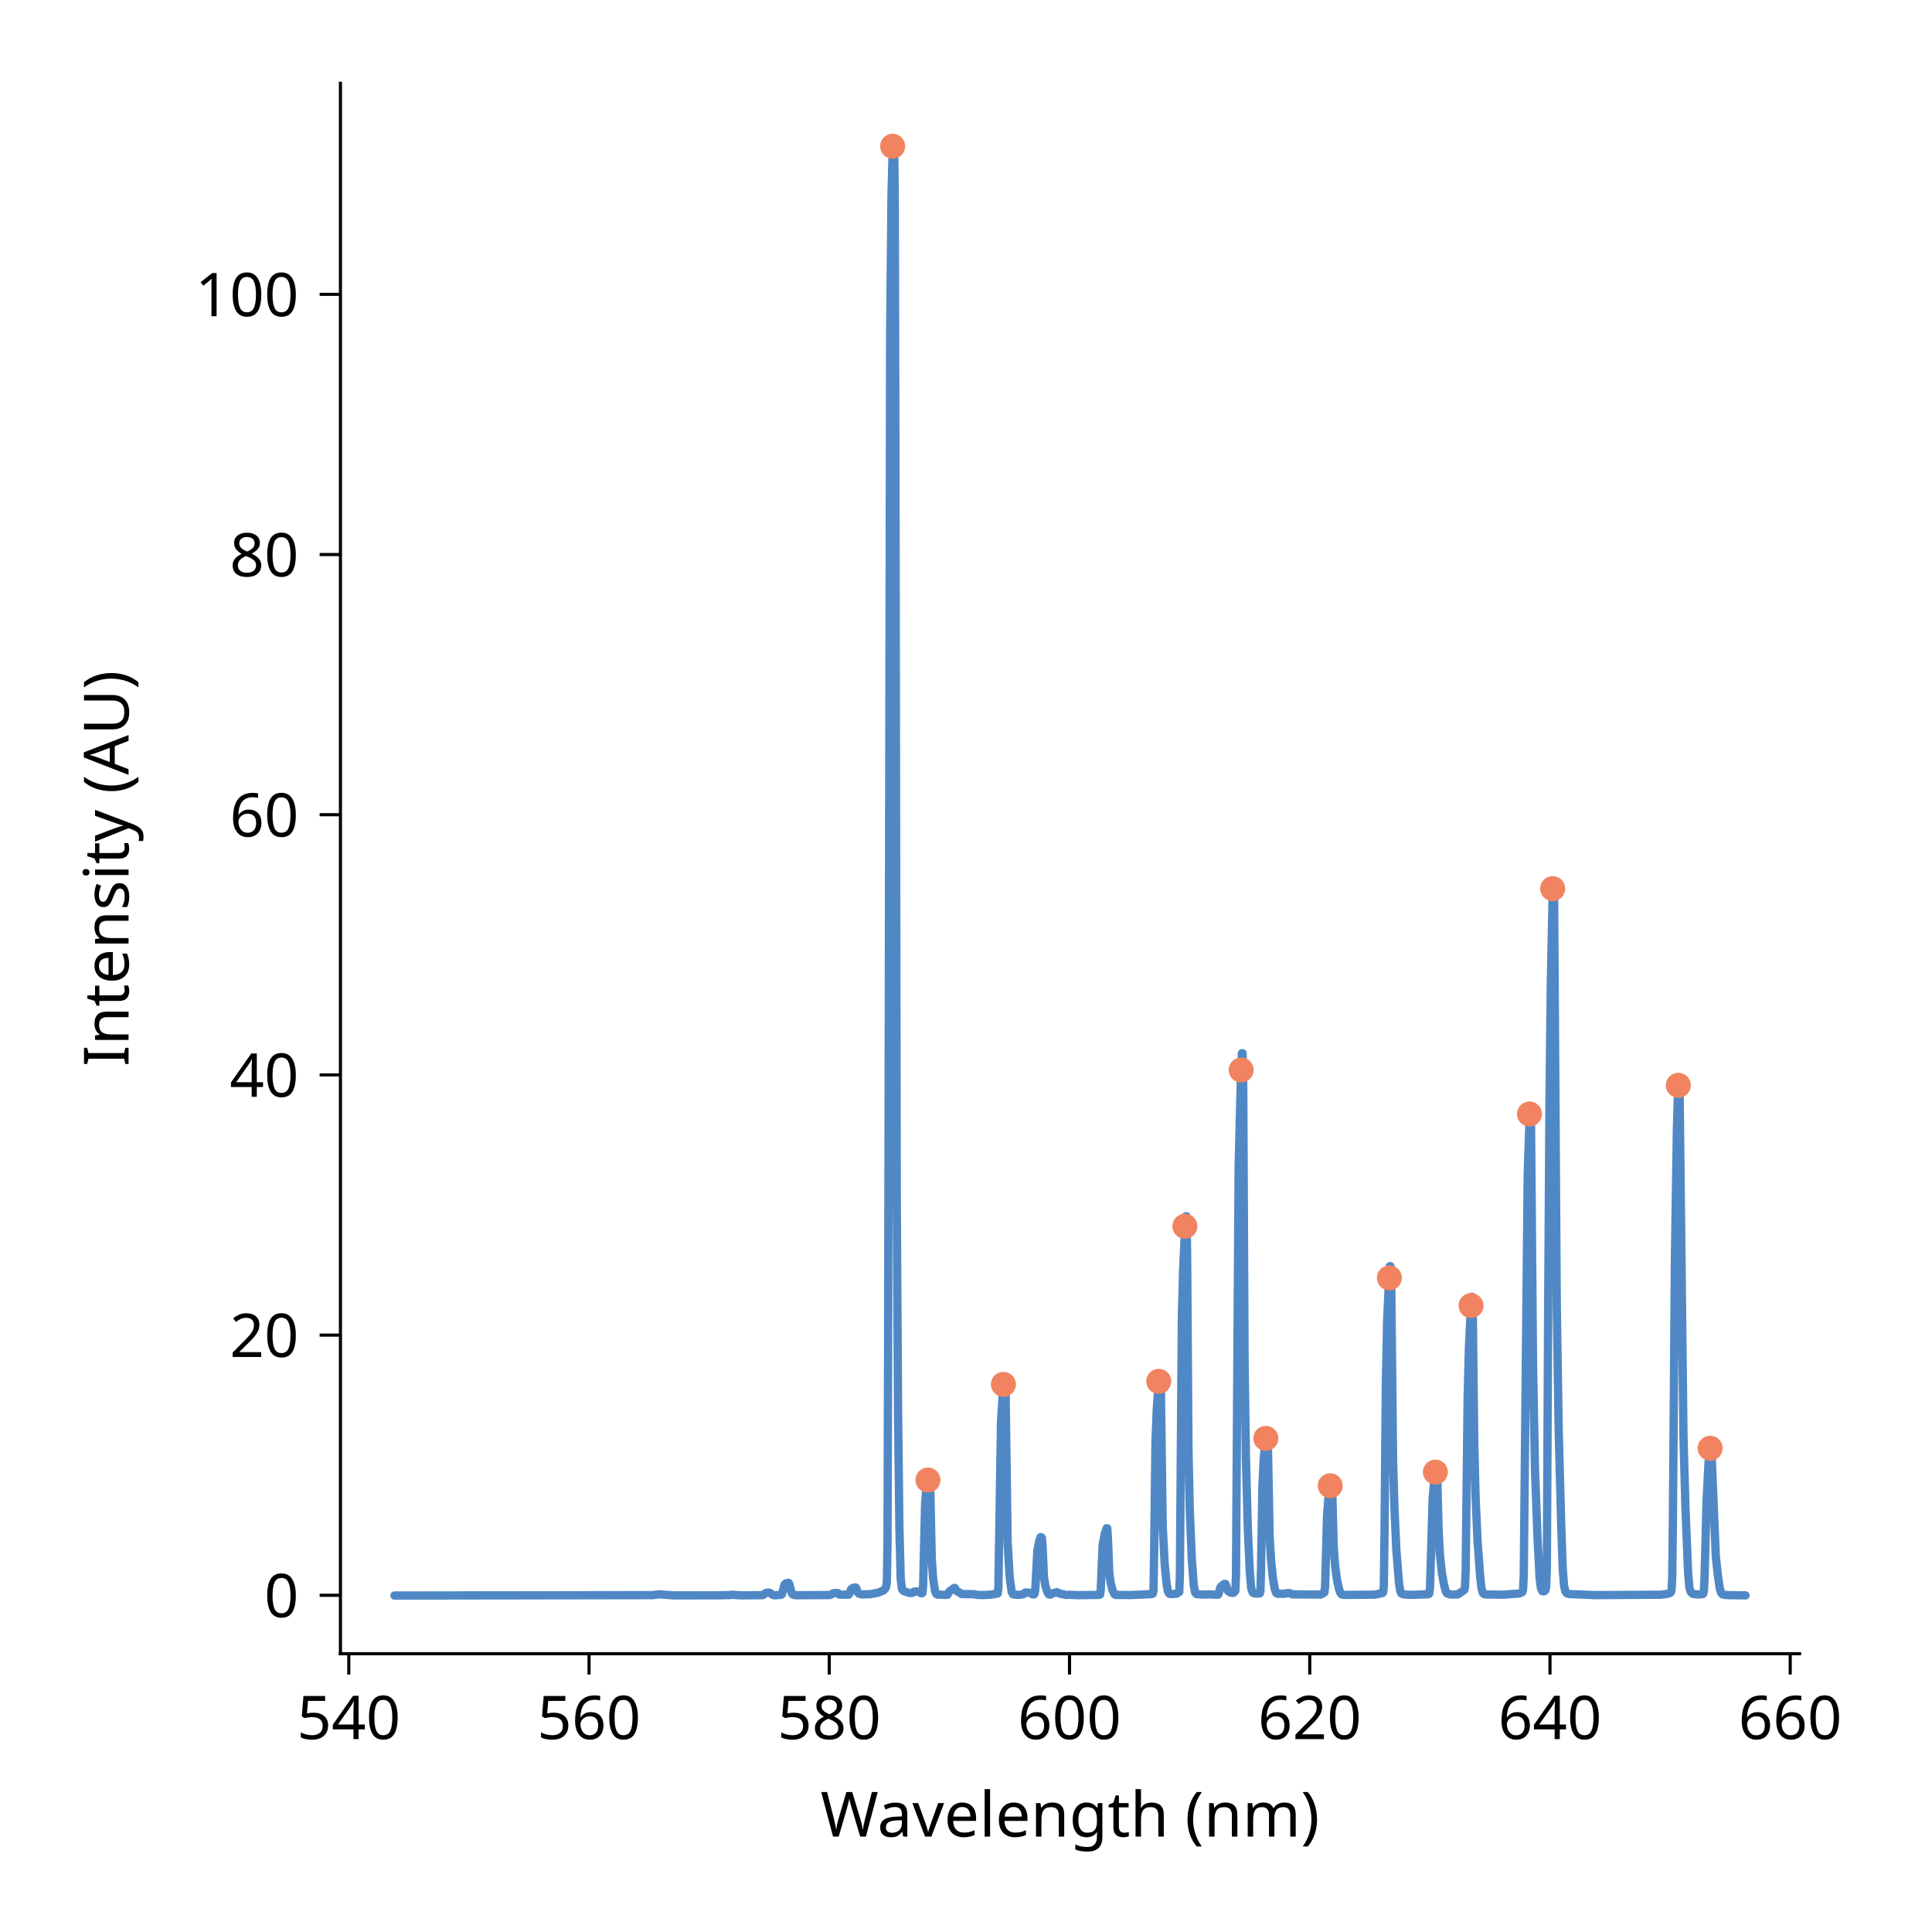
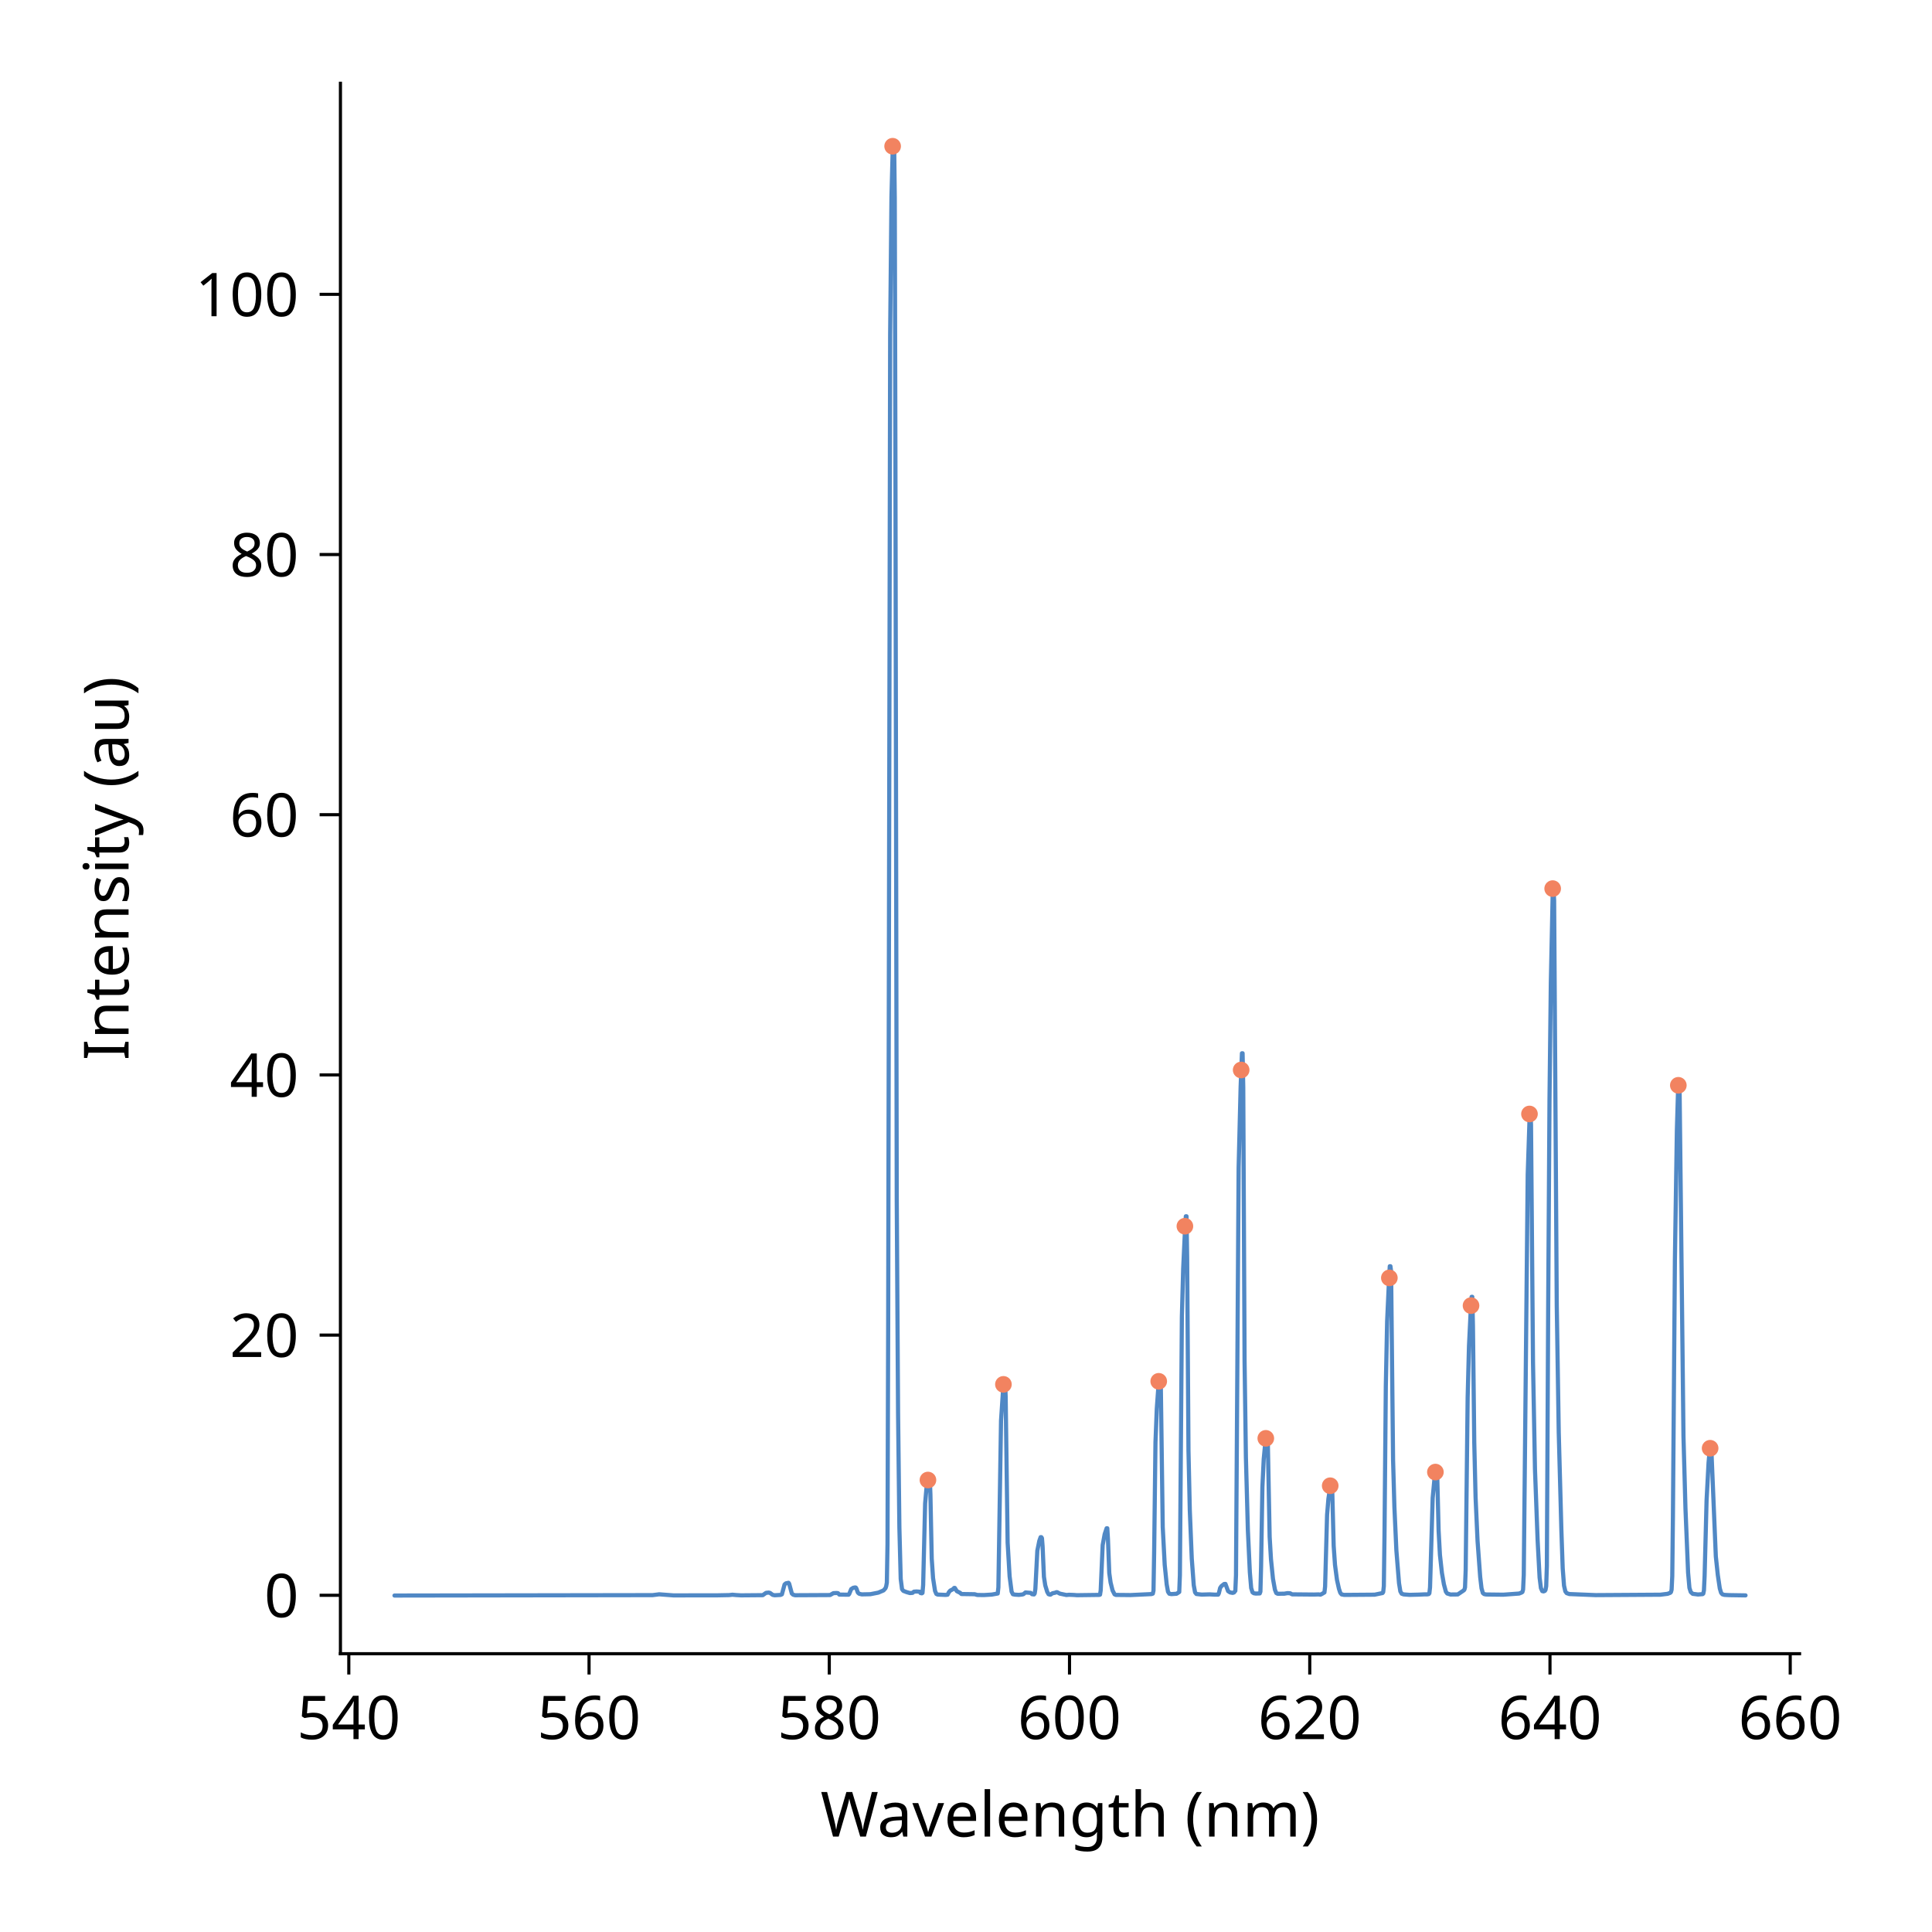
<svg xmlns="http://www.w3.org/2000/svg" xmlns:xlink="http://www.w3.org/1999/xlink" width="463.998pt" height="463.999pt" viewBox="0 0 463.998 463.999" version="1.1">
  <defs>
    <style type="text/css">*{stroke-linejoin: round; stroke-linecap: butt}</style>
  </defs>
  <g id="figure_1">
    <g id="patch_1">
      <path d="M 0 463.999  L 463.998 463.999  L 463.998 0  L 0 0  L 0 463.999  z " style="fill: none" />
    </g>
    <g id="axes_1">
      <g id="patch_2">
        <path d="M 81.762 397.163  L 432.192 397.163  L 432.192 20  L 81.762 20  L 81.762 397.163  z " style="fill: none" />
      </g>
      <g id="matplotlib.axis_1">
        <g id="xtick_1">
          <g id="line2d_1">
            <defs>
-               <path id="m2b4cebec26" d="M 0 0  L 0 5  " style="stroke: #000000; stroke-width: 0.75" />
+               <path id="m73750d2ce0" d="M 0 0  L 0 5  " style="stroke: #000000; stroke-width: 0.75" />
            </defs>
            <g>
-               <use xlink:href="#m2b4cebec26" x="83.771" y="397.163" style="stroke: #000000; stroke-width: 0.75" />
+               <use xlink:href="#m73750d2ce0" x="83.771" y="397.163" style="stroke: #000000; stroke-width: 0.75" />
            </g>
          </g>
          <g id="text_1">
            <text style="font: 14.5px &quot;Suisse Int'l Mono&quot;; text-anchor: middle" x="83.771" y="417.676" transform="rotate(-0 83.7713 417.6755)">540</text>
          </g>
        </g>
        <g id="xtick_2">
          <g id="line2d_2">
            <g>
-               <use xlink:href="#m2b4cebec26" x="141.468" y="397.163" style="stroke: #000000; stroke-width: 0.75" />
+               <use xlink:href="#m73750d2ce0" x="141.468" y="397.163" style="stroke: #000000; stroke-width: 0.75" />
            </g>
          </g>
          <g id="text_2">
            <text style="font: 14.5px &quot;Suisse Int'l Mono&quot;; text-anchor: middle" x="141.468" y="417.676" transform="rotate(-0 141.4676 417.6755)">560</text>
          </g>
        </g>
        <g id="xtick_3">
          <g id="line2d_3">
            <g>
-               <use xlink:href="#m2b4cebec26" x="199.164" y="397.163" style="stroke: #000000; stroke-width: 0.75" />
+               <use xlink:href="#m73750d2ce0" x="199.164" y="397.163" style="stroke: #000000; stroke-width: 0.75" />
            </g>
          </g>
          <g id="text_3">
            <text style="font: 14.5px &quot;Suisse Int'l Mono&quot;; text-anchor: middle" x="199.164" y="417.676" transform="rotate(-0 199.1639 417.6755)">580</text>
          </g>
        </g>
        <g id="xtick_4">
          <g id="line2d_4">
            <g>
-               <use xlink:href="#m2b4cebec26" x="256.86" y="397.163" style="stroke: #000000; stroke-width: 0.75" />
+               <use xlink:href="#m73750d2ce0" x="256.86" y="397.163" style="stroke: #000000; stroke-width: 0.75" />
            </g>
          </g>
          <g id="text_4">
            <text style="font: 14.5px &quot;Suisse Int'l Mono&quot;; text-anchor: middle" x="256.86" y="417.676" transform="rotate(-0 256.8602 417.6755)">600</text>
          </g>
        </g>
        <g id="xtick_5">
          <g id="line2d_5">
            <g>
-               <use xlink:href="#m2b4cebec26" x="314.557" y="397.163" style="stroke: #000000; stroke-width: 0.75" />
+               <use xlink:href="#m73750d2ce0" x="314.557" y="397.163" style="stroke: #000000; stroke-width: 0.75" />
            </g>
          </g>
          <g id="text_5">
            <text style="font: 14.5px &quot;Suisse Int'l Mono&quot;; text-anchor: middle" x="314.557" y="417.676" transform="rotate(-0 314.5565 417.6755)">620</text>
          </g>
        </g>
        <g id="xtick_6">
          <g id="line2d_6">
            <g>
-               <use xlink:href="#m2b4cebec26" x="372.253" y="397.163" style="stroke: #000000; stroke-width: 0.75" />
+               <use xlink:href="#m73750d2ce0" x="372.253" y="397.163" style="stroke: #000000; stroke-width: 0.75" />
            </g>
          </g>
          <g id="text_6">
            <text style="font: 14.5px &quot;Suisse Int'l Mono&quot;; text-anchor: middle" x="372.253" y="417.676" transform="rotate(-0 372.2528 417.6755)">640</text>
          </g>
        </g>
        <g id="xtick_7">
          <g id="line2d_7">
            <g>
-               <use xlink:href="#m2b4cebec26" x="429.949" y="397.163" style="stroke: #000000; stroke-width: 0.75" />
+               <use xlink:href="#m73750d2ce0" x="429.949" y="397.163" style="stroke: #000000; stroke-width: 0.75" />
            </g>
          </g>
          <g id="text_7">
            <text style="font: 14.5px &quot;Suisse Int'l Mono&quot;; text-anchor: middle" x="429.949" y="417.676" transform="rotate(-0 429.9491 417.6755)">660</text>
          </g>
        </g>
        <g id="text_8">
          <text style="font: 500 15px &quot;Suisse Int'l&quot;, sans-serif; text-anchor: middle" x="256.977" y="441.088" transform="rotate(-0 256.9774 441.088)">Wavelength (nm)</text>
        </g>
      </g>
      <g id="matplotlib.axis_2">
        <g id="ytick_1">
          <g id="line2d_8">
            <defs>
-               <path id="m56c404258a" d="M 0 0  L -5 0  " style="stroke: #000000; stroke-width: 0.75" />
+               <path id="maa8e48ae9a" d="M 0 0  L -5 0  " style="stroke: #000000; stroke-width: 0.75" />
            </defs>
            <g>
-               <use xlink:href="#m56c404258a" x="81.762" y="383.134" style="stroke: #000000; stroke-width: 0.75" />
+               <use xlink:href="#maa8e48ae9a" x="81.762" y="383.134" style="stroke: #000000; stroke-width: 0.75" />
            </g>
          </g>
          <g id="text_9">
            <text style="font: 14.5px &quot;Suisse Int'l Mono&quot;; text-anchor: end" x="71.762" y="388.39" transform="rotate(-0 71.76234 388.3904)">0</text>
          </g>
        </g>
        <g id="ytick_2">
          <g id="line2d_9">
            <g>
-               <use xlink:href="#m56c404258a" x="81.762" y="320.645" style="stroke: #000000; stroke-width: 0.75" />
+               <use xlink:href="#maa8e48ae9a" x="81.762" y="320.645" style="stroke: #000000; stroke-width: 0.75" />
            </g>
          </g>
          <g id="text_10">
            <text style="font: 14.5px &quot;Suisse Int'l Mono&quot;; text-anchor: end" x="71.762" y="325.901" transform="rotate(-0 71.76234 325.901)">20</text>
          </g>
        </g>
        <g id="ytick_3">
          <g id="line2d_10">
            <g>
-               <use xlink:href="#m56c404258a" x="81.762" y="258.155" style="stroke: #000000; stroke-width: 0.75" />
+               <use xlink:href="#maa8e48ae9a" x="81.762" y="258.155" style="stroke: #000000; stroke-width: 0.75" />
            </g>
          </g>
          <g id="text_11">
            <text style="font: 14.5px &quot;Suisse Int'l Mono&quot;; text-anchor: end" x="71.762" y="263.412" transform="rotate(-0 71.76234 263.4116)">40</text>
          </g>
        </g>
        <g id="ytick_4">
          <g id="line2d_11">
            <g>
-               <use xlink:href="#m56c404258a" x="81.762" y="195.666" style="stroke: #000000; stroke-width: 0.75" />
+               <use xlink:href="#maa8e48ae9a" x="81.762" y="195.666" style="stroke: #000000; stroke-width: 0.75" />
            </g>
          </g>
          <g id="text_12">
            <text style="font: 14.5px &quot;Suisse Int'l Mono&quot;; text-anchor: end" x="71.762" y="200.922" transform="rotate(-0 71.76234 200.9222)">60</text>
          </g>
        </g>
        <g id="ytick_5">
          <g id="line2d_12">
            <g>
-               <use xlink:href="#m56c404258a" x="81.762" y="133.177" style="stroke: #000000; stroke-width: 0.75" />
+               <use xlink:href="#maa8e48ae9a" x="81.762" y="133.177" style="stroke: #000000; stroke-width: 0.75" />
            </g>
          </g>
          <g id="text_13">
            <text style="font: 14.5px &quot;Suisse Int'l Mono&quot;; text-anchor: end" x="71.762" y="138.433" transform="rotate(-0 71.76234 138.4328)">80</text>
          </g>
        </g>
        <g id="ytick_6">
          <g id="line2d_13">
            <g>
-               <use xlink:href="#m56c404258a" x="81.762" y="70.687" style="stroke: #000000; stroke-width: 0.75" />
+               <use xlink:href="#maa8e48ae9a" x="81.762" y="70.687" style="stroke: #000000; stroke-width: 0.75" />
            </g>
          </g>
          <g id="text_14">
            <text style="font: 14.5px &quot;Suisse Int'l Mono&quot;; text-anchor: end" x="71.762" y="75.943" transform="rotate(-0 71.76234 75.94338)">100</text>
          </g>
        </g>
        <g id="text_15">
-           <text style="font: 500 15px &quot;Suisse Int'l&quot;, sans-serif; text-anchor: middle" x="30.875" y="208.582" transform="rotate(-90 30.875 208.5815)">Intensity (AU)</text>
+           <text style="font: 500 15px &quot;Suisse Int'l&quot;, sans-serif; text-anchor: middle" x="30.875" y="208.582" transform="rotate(-90 30.875 208.5815)">Intensity (au)</text>
        </g>
      </g>
      <g id="line2d_14">
-         <path d="M 94.741 383.193  L 98.387 383.187  L 156.719 383.095  L 158.304 382.897  L 161.791 383.159  L 169.083 383.143  L 172.095 383.147  L 175.106 383.088  L 175.899 382.997  L 176.85 383.081  L 177.96 383.146  L 183.19 383.102  L 183.983 382.546  L 184.617 382.484  L 184.934 382.565  L 185.568 383.028  L 186.044 383.126  L 187.47 383.046  L 187.787 382.901  L 188.104 381.727  L 188.421 380.548  L 188.738 380.264  L 189.372 380.132  L 189.531 380.343  L 190.165 382.694  L 190.482 382.99  L 190.957 383.119  L 199.359 383.075  L 200.151 382.623  L 200.944 382.582  L 201.261 382.629  L 201.578 382.963  L 203.797 382.992  L 203.955 382.805  L 204.431 381.642  L 204.906 381.337  L 205.382 381.245  L 205.541 381.283  L 205.699 381.549  L 206.016 382.468  L 206.333 382.76  L 206.967 382.914  L 209.028 382.87  L 210.93 382.497  L 212.198 381.96  L 212.674 381.418  L 212.832 380.949  L 212.991 380.097  L 213.149 370.84  L 213.308 318.291  L 213.783 80.367  L 214.1 47.248  L 214.417 35.122  L 214.576 33.969  L 214.734 33.969  L 214.893 47.52  L 215.051 110.832  L 215.368 288.11  L 215.685 339.387  L 216.002 366.901  L 216.319 379.203  L 216.636 381.665  L 216.953 382.072  L 217.746 382.375  L 218.538 382.598  L 219.172 382.548  L 219.489 382.264  L 220.124 382.217  L 220.916 382.277  L 221.075 382.597  L 221.392 382.66  L 221.55 382.56  L 221.709 380.659  L 222.184 361.077  L 222.501 357.453  L 222.977 354.772  L 223.294 354.82  L 223.452 358.87  L 223.769 374.324  L 224.086 379.007  L 224.562 382.081  L 224.879 382.811  L 225.196 382.96  L 227.098 383.041  L 227.574 382.99  L 227.891 382.385  L 228.208 382.008  L 228.842 381.693  L 229.159 381.364  L 229.317 381.364  L 229.793 382.137  L 230.585 382.541  L 230.902 382.828  L 234.073 382.875  L 234.707 383.052  L 236.292 383.078  L 238.194 382.96  L 239.62 382.705  L 239.779 381.232  L 240.413 341.171  L 240.888 334.045  L 241.206 331.537  L 241.364 331.537  L 241.523 335.381  L 241.998 370.496  L 242.474 378.589  L 242.949 382.255  L 243.266 382.88  L 243.742 382.973  L 244.693 383.033  L 245.485 382.944  L 245.802 382.86  L 246.278 382.452  L 247.546 382.555  L 247.863 382.871  L 248.339 382.926  L 248.497 382.697  L 248.656 381.617  L 249.131 372.409  L 249.607 370.06  L 249.924 369.17  L 250.082 369.17  L 250.241 369.402  L 250.399 371.411  L 250.716 378.692  L 251.033 380.753  L 251.509 382.318  L 251.826 382.871  L 252.143 382.973  L 252.301 382.971  L 252.777 382.648  L 253.411 382.519  L 253.728 382.387  L 253.886 382.387  L 254.52 382.729  L 256.106 383.063  L 256.74 383.009  L 257.849 383.048  L 258.642 383.111  L 264.031 383.039  L 264.19 382.978  L 264.348 381.953  L 264.824 371.077  L 265.299 368.476  L 265.775 367.037  L 265.933 367.037  L 266.092 369.635  L 266.409 377.795  L 266.726 380.07  L 267.201 381.973  L 267.677 382.9  L 267.994 383.048  L 269.42 383.056  L 271.481 383.08  L 276.553 382.842  L 276.871 382.731  L 277.029 382.01  L 277.188 372.685  L 277.505 346.386  L 277.822 338.307  L 278.297 331.744  L 278.456 330.461  L 278.614 330.461  L 278.773 331.732  L 279.248 366.756  L 279.724 375.824  L 280.199 380.518  L 280.516 382.289  L 280.833 382.758  L 281.309 382.848  L 282.577 382.764  L 283.211 382.347  L 283.369 378.292  L 283.845 316.224  L 284.162 304.646  L 284.638 294.493  L 284.796 292.108  L 284.955 292.108  L 285.113 302.095  L 285.43 348.354  L 285.747 362.681  L 286.223 374.349  L 286.698 380.725  L 287.015 382.435  L 287.332 382.822  L 288.6 382.967  L 290.502 382.91  L 291.771 382.979  L 292.563 382.97  L 292.722 382.661  L 293.039 381.36  L 293.356 380.914  L 293.99 380.424  L 294.307 380.397  L 294.941 382.124  L 295.416 382.441  L 296.05 382.559  L 296.367 382.453  L 296.684 382.056  L 296.843 378.294  L 297.477 280.359  L 297.952 261.102  L 298.27 252.96  L 298.428 252.96  L 298.587 261.249  L 298.904 326.919  L 299.221 349.952  L 299.696 367.491  L 300.172 377.645  L 300.489 381.392  L 300.806 382.412  L 301.123 382.643  L 301.598 382.719  L 302.549 382.686  L 302.708 382.258  L 302.866 376.236  L 303.183 357.155  L 303.5 350.459  L 303.976 345.439  L 304.134 344.383  L 304.293 344.383  L 304.451 344.583  L 304.927 369.124  L 305.244 374.46  L 305.72 379.16  L 306.195 381.798  L 306.512 382.585  L 306.829 382.76  L 308.414 382.752  L 309.207 382.616  L 309.841 382.647  L 310.316 382.906  L 315.547 382.954  L 316.657 382.92  L 317.132 382.977  L 317.449 382.826  L 318.083 382.449  L 318.242 381.044  L 318.717 363.844  L 319.034 359.986  L 319.51 356.823  L 319.669 356.27  L 319.827 356.27  L 319.986 359.025  L 320.303 371.264  L 320.62 375.813  L 321.095 379.429  L 321.571 381.579  L 321.888 382.534  L 322.205 382.919  L 322.839 383.041  L 330.13 382.986  L 332.032 382.594  L 332.191 382.383  L 332.349 380.943  L 332.508 368.685  L 332.825 332.87  L 333.142 317.297  L 333.617 306.903  L 333.776 304.104  L 333.935 304.104  L 334.093 305.365  L 334.569 350.688  L 334.886 361.932  L 335.361 372.369  L 335.995 380.222  L 336.312 382.188  L 336.629 382.751  L 337.105 382.917  L 338.531 383.029  L 340.75 382.973  L 342.177 382.909  L 342.811 382.906  L 343.128 382.842  L 343.287 382.649  L 343.445 381.219  L 344.079 359.755  L 344.555 354.647  L 344.872 352.67  L 345.03 352.67  L 345.189 355.131  L 345.506 367.666  L 345.823 373.435  L 346.298 377.752  L 346.774 380.48  L 347.249 382.267  L 347.566 382.697  L 348.359 382.945  L 350.103 382.926  L 351.529 381.959  L 351.688 381.8  L 351.846 381.229  L 352.005 377.094  L 352.48 335.634  L 352.797 323.326  L 353.273 313.562  L 353.431 311.451  L 353.59 311.451  L 353.748 318.276  L 354.065 346.394  L 354.382 359.585  L 354.858 370.088  L 355.492 378.759  L 355.809 381.447  L 356.126 382.58  L 356.443 382.851  L 356.919 382.939  L 361.04 382.989  L 364.844 382.712  L 365.478 382.454  L 365.637 382.33  L 365.795 381.738  L 365.954 378.236  L 366.905 282.039  L 367.38 267.539  L 367.539 267.539  L 367.697 270.072  L 368.173 327.189  L 368.648 352.888  L 369.283 369.93  L 369.758 378.883  L 370.075 381.408  L 370.392 382.126  L 370.709 382.195  L 371.026 382.07  L 371.185 381.821  L 371.343 380.947  L 371.502 376.108  L 371.819 314.13  L 372.136 264.087  L 372.453 236.182  L 372.928 213.413  L 373.087 213.413  L 373.245 216.275  L 373.879 313.485  L 374.355 344.012  L 374.989 367.506  L 375.306 376.648  L 375.623 380.81  L 375.94 382.196  L 376.257 382.612  L 376.891 382.833  L 383.231 383.092  L 398.766 382.992  L 400.509 382.777  L 401.143 382.534  L 401.302 382.372  L 401.46 381.798  L 401.619 378.54  L 401.777 364.375  L 402.253 302.6  L 402.728 271.453  L 403.045 260.652  L 403.204 260.309  L 403.362 260.309  L 404.313 345.038  L 404.789 362.263  L 405.423 377.707  L 405.74 381.34  L 406.057 382.351  L 406.533 382.779  L 407.801 382.942  L 408.91 382.854  L 409.069 382.729  L 409.227 381.956  L 409.386 378.516  L 409.861 360.327  L 410.337 351.298  L 410.654 347.816  L 410.812 347.224  L 410.971 347.224  L 412.081 373.796  L 412.556 378.258  L 413.032 381.477  L 413.349 382.542  L 413.666 382.899  L 414.141 383.037  L 415.251 383.095  L 419.214 383.156  L 419.214 383.156  " clip-path="url(#p5cc3e5a4c6)" style="fill: none; stroke: #5088c5; stroke-width: 2; stroke-linecap: round" />
+         <path d="M 94.741 383.193  L 98.387 383.187  L 156.719 383.095  L 158.304 382.897  L 161.791 383.159  L 169.083 383.143  L 172.095 383.147  L 175.106 383.088  L 175.899 382.997  L 176.85 383.081  L 177.96 383.146  L 183.19 383.102  L 183.983 382.546  L 184.617 382.484  L 184.934 382.565  L 185.568 383.028  L 186.044 383.126  L 187.47 383.046  L 187.787 382.901  L 188.104 381.727  L 188.421 380.548  L 188.738 380.264  L 189.372 380.132  L 189.531 380.343  L 190.165 382.694  L 190.482 382.99  L 190.957 383.119  L 199.359 383.075  L 200.151 382.623  L 200.944 382.582  L 201.261 382.629  L 201.578 382.963  L 203.797 382.992  L 203.955 382.805  L 204.431 381.642  L 204.906 381.337  L 205.382 381.245  L 205.541 381.283  L 205.699 381.549  L 206.016 382.468  L 206.333 382.76  L 206.967 382.914  L 209.028 382.87  L 210.93 382.497  L 212.198 381.96  L 212.674 381.418  L 212.832 380.949  L 212.991 380.097  L 213.149 370.84  L 213.308 318.291  L 213.783 80.367  L 214.1 47.248  L 214.417 35.122  L 214.576 33.969  L 214.734 33.969  L 214.893 47.52  L 215.051 110.832  L 215.368 288.11  L 215.685 339.387  L 216.002 366.901  L 216.319 379.203  L 216.636 381.665  L 216.953 382.072  L 217.746 382.375  L 218.538 382.598  L 219.172 382.548  L 219.489 382.264  L 220.124 382.217  L 220.916 382.277  L 221.075 382.597  L 221.392 382.66  L 221.55 382.56  L 221.709 380.659  L 222.184 361.077  L 222.501 357.453  L 222.977 354.772  L 223.294 354.82  L 223.452 358.87  L 223.769 374.324  L 224.086 379.007  L 224.562 382.081  L 224.879 382.811  L 225.196 382.96  L 227.098 383.041  L 227.574 382.99  L 227.891 382.385  L 228.208 382.008  L 228.842 381.693  L 229.159 381.364  L 229.317 381.364  L 229.793 382.137  L 230.585 382.541  L 230.902 382.828  L 234.073 382.875  L 234.707 383.052  L 236.292 383.078  L 238.194 382.96  L 239.62 382.705  L 239.779 381.232  L 240.413 341.171  L 240.888 334.045  L 241.206 331.537  L 241.364 331.537  L 241.523 335.381  L 241.998 370.496  L 242.474 378.589  L 242.949 382.255  L 243.266 382.88  L 243.742 382.973  L 244.693 383.033  L 245.485 382.944  L 245.802 382.86  L 246.278 382.452  L 247.546 382.555  L 247.863 382.871  L 248.339 382.926  L 248.497 382.697  L 248.656 381.617  L 249.131 372.409  L 249.607 370.06  L 249.924 369.17  L 250.082 369.17  L 250.241 369.402  L 250.399 371.411  L 250.716 378.692  L 251.033 380.753  L 251.509 382.318  L 251.826 382.871  L 252.143 382.973  L 252.301 382.971  L 252.777 382.648  L 253.411 382.519  L 253.728 382.387  L 253.886 382.387  L 254.52 382.729  L 256.106 383.063  L 256.74 383.009  L 257.849 383.048  L 258.642 383.111  L 264.031 383.039  L 264.19 382.978  L 264.348 381.953  L 264.824 371.077  L 265.299 368.476  L 265.775 367.037  L 265.933 367.037  L 266.092 369.635  L 266.409 377.795  L 266.726 380.07  L 267.201 381.973  L 267.677 382.9  L 267.994 383.048  L 269.42 383.056  L 271.481 383.08  L 276.553 382.842  L 276.871 382.731  L 277.029 382.01  L 277.188 372.685  L 277.505 346.386  L 277.822 338.307  L 278.297 331.744  L 278.456 330.461  L 278.614 330.461  L 278.773 331.732  L 279.248 366.756  L 279.724 375.824  L 280.199 380.518  L 280.516 382.289  L 280.833 382.758  L 281.309 382.848  L 282.577 382.764  L 283.211 382.347  L 283.369 378.292  L 283.845 316.224  L 284.162 304.646  L 284.638 294.493  L 284.796 292.108  L 284.955 292.108  L 285.113 302.095  L 285.43 348.354  L 285.747 362.681  L 286.223 374.349  L 286.698 380.725  L 287.015 382.435  L 287.332 382.822  L 288.6 382.967  L 290.502 382.91  L 291.771 382.979  L 292.563 382.97  L 292.722 382.661  L 293.039 381.36  L 293.356 380.914  L 293.99 380.424  L 294.307 380.397  L 294.941 382.124  L 295.416 382.441  L 296.05 382.559  L 296.367 382.453  L 296.684 382.056  L 296.843 378.294  L 297.477 280.359  L 297.952 261.102  L 298.27 252.96  L 298.428 252.96  L 298.587 261.249  L 298.904 326.919  L 299.221 349.952  L 299.696 367.491  L 300.172 377.645  L 300.489 381.392  L 300.806 382.412  L 301.123 382.643  L 301.598 382.719  L 302.549 382.686  L 302.708 382.258  L 302.866 376.236  L 303.183 357.155  L 303.5 350.459  L 303.976 345.439  L 304.134 344.383  L 304.293 344.383  L 304.451 344.583  L 304.927 369.124  L 305.244 374.46  L 305.72 379.16  L 306.195 381.798  L 306.512 382.585  L 306.829 382.76  L 308.414 382.752  L 309.207 382.616  L 309.841 382.647  L 310.316 382.906  L 315.547 382.954  L 316.657 382.92  L 317.132 382.977  L 317.449 382.826  L 318.083 382.449  L 318.242 381.044  L 318.717 363.844  L 319.034 359.986  L 319.51 356.823  L 319.669 356.27  L 319.827 356.27  L 319.986 359.025  L 320.303 371.264  L 320.62 375.813  L 321.095 379.429  L 321.571 381.579  L 321.888 382.534  L 322.205 382.919  L 322.839 383.041  L 330.13 382.986  L 332.032 382.594  L 332.191 382.383  L 332.349 380.943  L 332.508 368.685  L 332.825 332.87  L 333.142 317.297  L 333.617 306.903  L 333.776 304.104  L 333.935 304.104  L 334.093 305.365  L 334.569 350.688  L 334.886 361.932  L 335.361 372.369  L 335.995 380.222  L 336.312 382.188  L 336.629 382.751  L 337.105 382.917  L 338.531 383.029  L 340.75 382.973  L 342.177 382.909  L 342.811 382.906  L 343.128 382.842  L 343.287 382.649  L 343.445 381.219  L 344.079 359.755  L 344.555 354.647  L 344.872 352.67  L 345.03 352.67  L 345.189 355.131  L 345.506 367.666  L 345.823 373.435  L 346.298 377.752  L 346.774 380.48  L 347.249 382.267  L 347.566 382.697  L 348.359 382.945  L 350.103 382.926  L 351.529 381.959  L 351.688 381.8  L 351.846 381.229  L 352.005 377.094  L 352.48 335.634  L 352.797 323.326  L 353.273 313.562  L 353.431 311.451  L 353.59 311.451  L 353.748 318.276  L 354.065 346.394  L 354.382 359.585  L 354.858 370.088  L 355.492 378.759  L 355.809 381.447  L 356.126 382.58  L 356.443 382.851  L 356.919 382.939  L 361.04 382.989  L 364.844 382.712  L 365.478 382.454  L 365.637 382.33  L 365.795 381.738  L 365.954 378.236  L 366.905 282.039  L 367.38 267.539  L 367.539 267.539  L 367.697 270.072  L 368.173 327.189  L 368.648 352.888  L 369.283 369.93  L 369.758 378.883  L 370.075 381.408  L 370.392 382.126  L 370.709 382.195  L 371.026 382.07  L 371.185 381.821  L 371.343 380.947  L 371.502 376.108  L 371.819 314.13  L 372.136 264.087  L 372.453 236.182  L 372.928 213.413  L 373.087 213.413  L 373.245 216.275  L 373.879 313.485  L 374.355 344.012  L 374.989 367.506  L 375.306 376.648  L 375.623 380.81  L 375.94 382.196  L 376.257 382.612  L 376.891 382.833  L 383.231 383.092  L 398.766 382.992  L 400.509 382.777  L 401.143 382.534  L 401.302 382.372  L 401.46 381.798  L 401.619 378.54  L 401.777 364.375  L 402.253 302.6  L 402.728 271.453  L 403.045 260.652  L 403.204 260.309  L 403.362 260.309  L 404.313 345.038  L 404.789 362.263  L 405.423 377.707  L 405.74 381.34  L 406.057 382.351  L 406.533 382.779  L 407.801 382.942  L 408.91 382.854  L 409.069 382.729  L 409.227 381.956  L 409.386 378.516  L 409.861 360.327  L 410.337 351.298  L 410.654 347.816  L 410.812 347.224  L 410.971 347.224  L 412.081 373.796  L 412.556 378.258  L 413.032 381.477  L 413.349 382.542  L 413.666 382.899  L 414.141 383.037  L 415.251 383.095  L 419.214 383.156  L 419.214 383.156  " clip-path="url(#p85ca54ddc1)" style="fill: none; stroke: #5088c5; stroke-linecap: round" />
      </g>
      <g id="line2d_15">
        <defs>
-           <path id="m08347938ef" d="M 0 3  C 0.796 3 1.559 2.684 2.121 2.121  C 2.684 1.559 3 0.796 3 0  C 3 -0.796 2.684 -1.559 2.121 -2.121  C 1.559 -2.684 0.796 -3 0 -3  C -0.796 -3 -1.559 -2.684 -2.121 -2.121  C -2.684 -1.559 -3 -0.796 -3 0  C -3 0.796 -2.684 1.559 -2.121 2.121  C -1.559 2.684 -0.796 3 0 3  z " />
+           <path id="m523d6ba45c" d="M 0 2  C 0.53 2 1.039 1.789 1.414 1.414  C 1.789 1.039 2 0.53 2 0  C 2 -0.53 1.789 -1.039 1.414 -1.414  C 1.039 -1.789 0.53 -2 0 -2  C -0.53 -2 -1.039 -1.789 -1.414 -1.414  C -1.789 -1.039 -2 -0.53 -2 0  C -2 0.53 -1.789 1.039 -1.414 1.414  C -1.039 1.789 -0.53 2 0 2  z " />
        </defs>
-         <g clip-path="url(#p5cc3e5a4c6)">
-           <use xlink:href="#m08347938ef" x="214.379" y="35.122" style="fill: #f28360" />
-           <use xlink:href="#m08347938ef" x="222.859" y="355.452" style="fill: #f28360" />
-           <use xlink:href="#m08347938ef" x="240.987" y="332.477" style="fill: #f28360" />
-           <use xlink:href="#m08347938ef" x="278.285" y="331.744" style="fill: #f28360" />
-           <use xlink:href="#m08347938ef" x="284.571" y="294.493" style="fill: #f28360" />
-           <use xlink:href="#m08347938ef" x="298.087" y="256.975" style="fill: #f28360" />
-           <use xlink:href="#m08347938ef" x="304.001" y="345.439" style="fill: #f28360" />
-           <use xlink:href="#m08347938ef" x="319.47" y="356.823" style="fill: #f28360" />
-           <use xlink:href="#m08347938ef" x="333.676" y="306.903" style="fill: #f28360" />
-           <use xlink:href="#m08347938ef" x="344.732" y="353.541" style="fill: #f28360" />
-           <use xlink:href="#m08347938ef" x="353.291" y="313.562" style="fill: #f28360" />
-           <use xlink:href="#m08347938ef" x="367.327" y="267.539" style="fill: #f28360" />
-           <use xlink:href="#m08347938ef" x="372.897" y="213.413" style="fill: #f28360" />
-           <use xlink:href="#m08347938ef" x="403.076" y="260.652" style="fill: #f28360" />
-           <use xlink:href="#m08347938ef" x="410.713" y="347.816" style="fill: #f28360" />
+         <g clip-path="url(#p85ca54ddc1)">
+           <use xlink:href="#m523d6ba45c" x="214.379" y="35.122" style="fill: #f28360" />
+           <use xlink:href="#m523d6ba45c" x="222.859" y="355.452" style="fill: #f28360" />
+           <use xlink:href="#m523d6ba45c" x="240.987" y="332.477" style="fill: #f28360" />
+           <use xlink:href="#m523d6ba45c" x="278.285" y="331.744" style="fill: #f28360" />
+           <use xlink:href="#m523d6ba45c" x="284.571" y="294.493" style="fill: #f28360" />
+           <use xlink:href="#m523d6ba45c" x="298.087" y="256.975" style="fill: #f28360" />
+           <use xlink:href="#m523d6ba45c" x="304.001" y="345.439" style="fill: #f28360" />
+           <use xlink:href="#m523d6ba45c" x="319.47" y="356.823" style="fill: #f28360" />
+           <use xlink:href="#m523d6ba45c" x="333.676" y="306.903" style="fill: #f28360" />
+           <use xlink:href="#m523d6ba45c" x="344.732" y="353.541" style="fill: #f28360" />
+           <use xlink:href="#m523d6ba45c" x="353.291" y="313.562" style="fill: #f28360" />
+           <use xlink:href="#m523d6ba45c" x="367.327" y="267.539" style="fill: #f28360" />
+           <use xlink:href="#m523d6ba45c" x="372.897" y="213.413" style="fill: #f28360" />
+           <use xlink:href="#m523d6ba45c" x="403.076" y="260.652" style="fill: #f28360" />
+           <use xlink:href="#m523d6ba45c" x="410.713" y="347.816" style="fill: #f28360" />
        </g>
      </g>
      <g id="patch_3">
        <path d="M 81.762 397.163  L 81.762 20  " style="fill: none; stroke: #000000; stroke-width: 0.75; stroke-linejoin: miter; stroke-linecap: square" />
      </g>
      <g id="patch_4">
        <path d="M 81.762 397.163  L 432.192 397.163  " style="fill: none; stroke: #000000; stroke-width: 0.75; stroke-linejoin: miter; stroke-linecap: square" />
      </g>
    </g>
  </g>
  <defs>
-     <clipPath id="p5cc3e5a4c6">
+     <clipPath id="p85ca54ddc1">
      <rect x="81.762" y="20" width="350.43" height="377.163" />
    </clipPath>
  </defs>
</svg>
